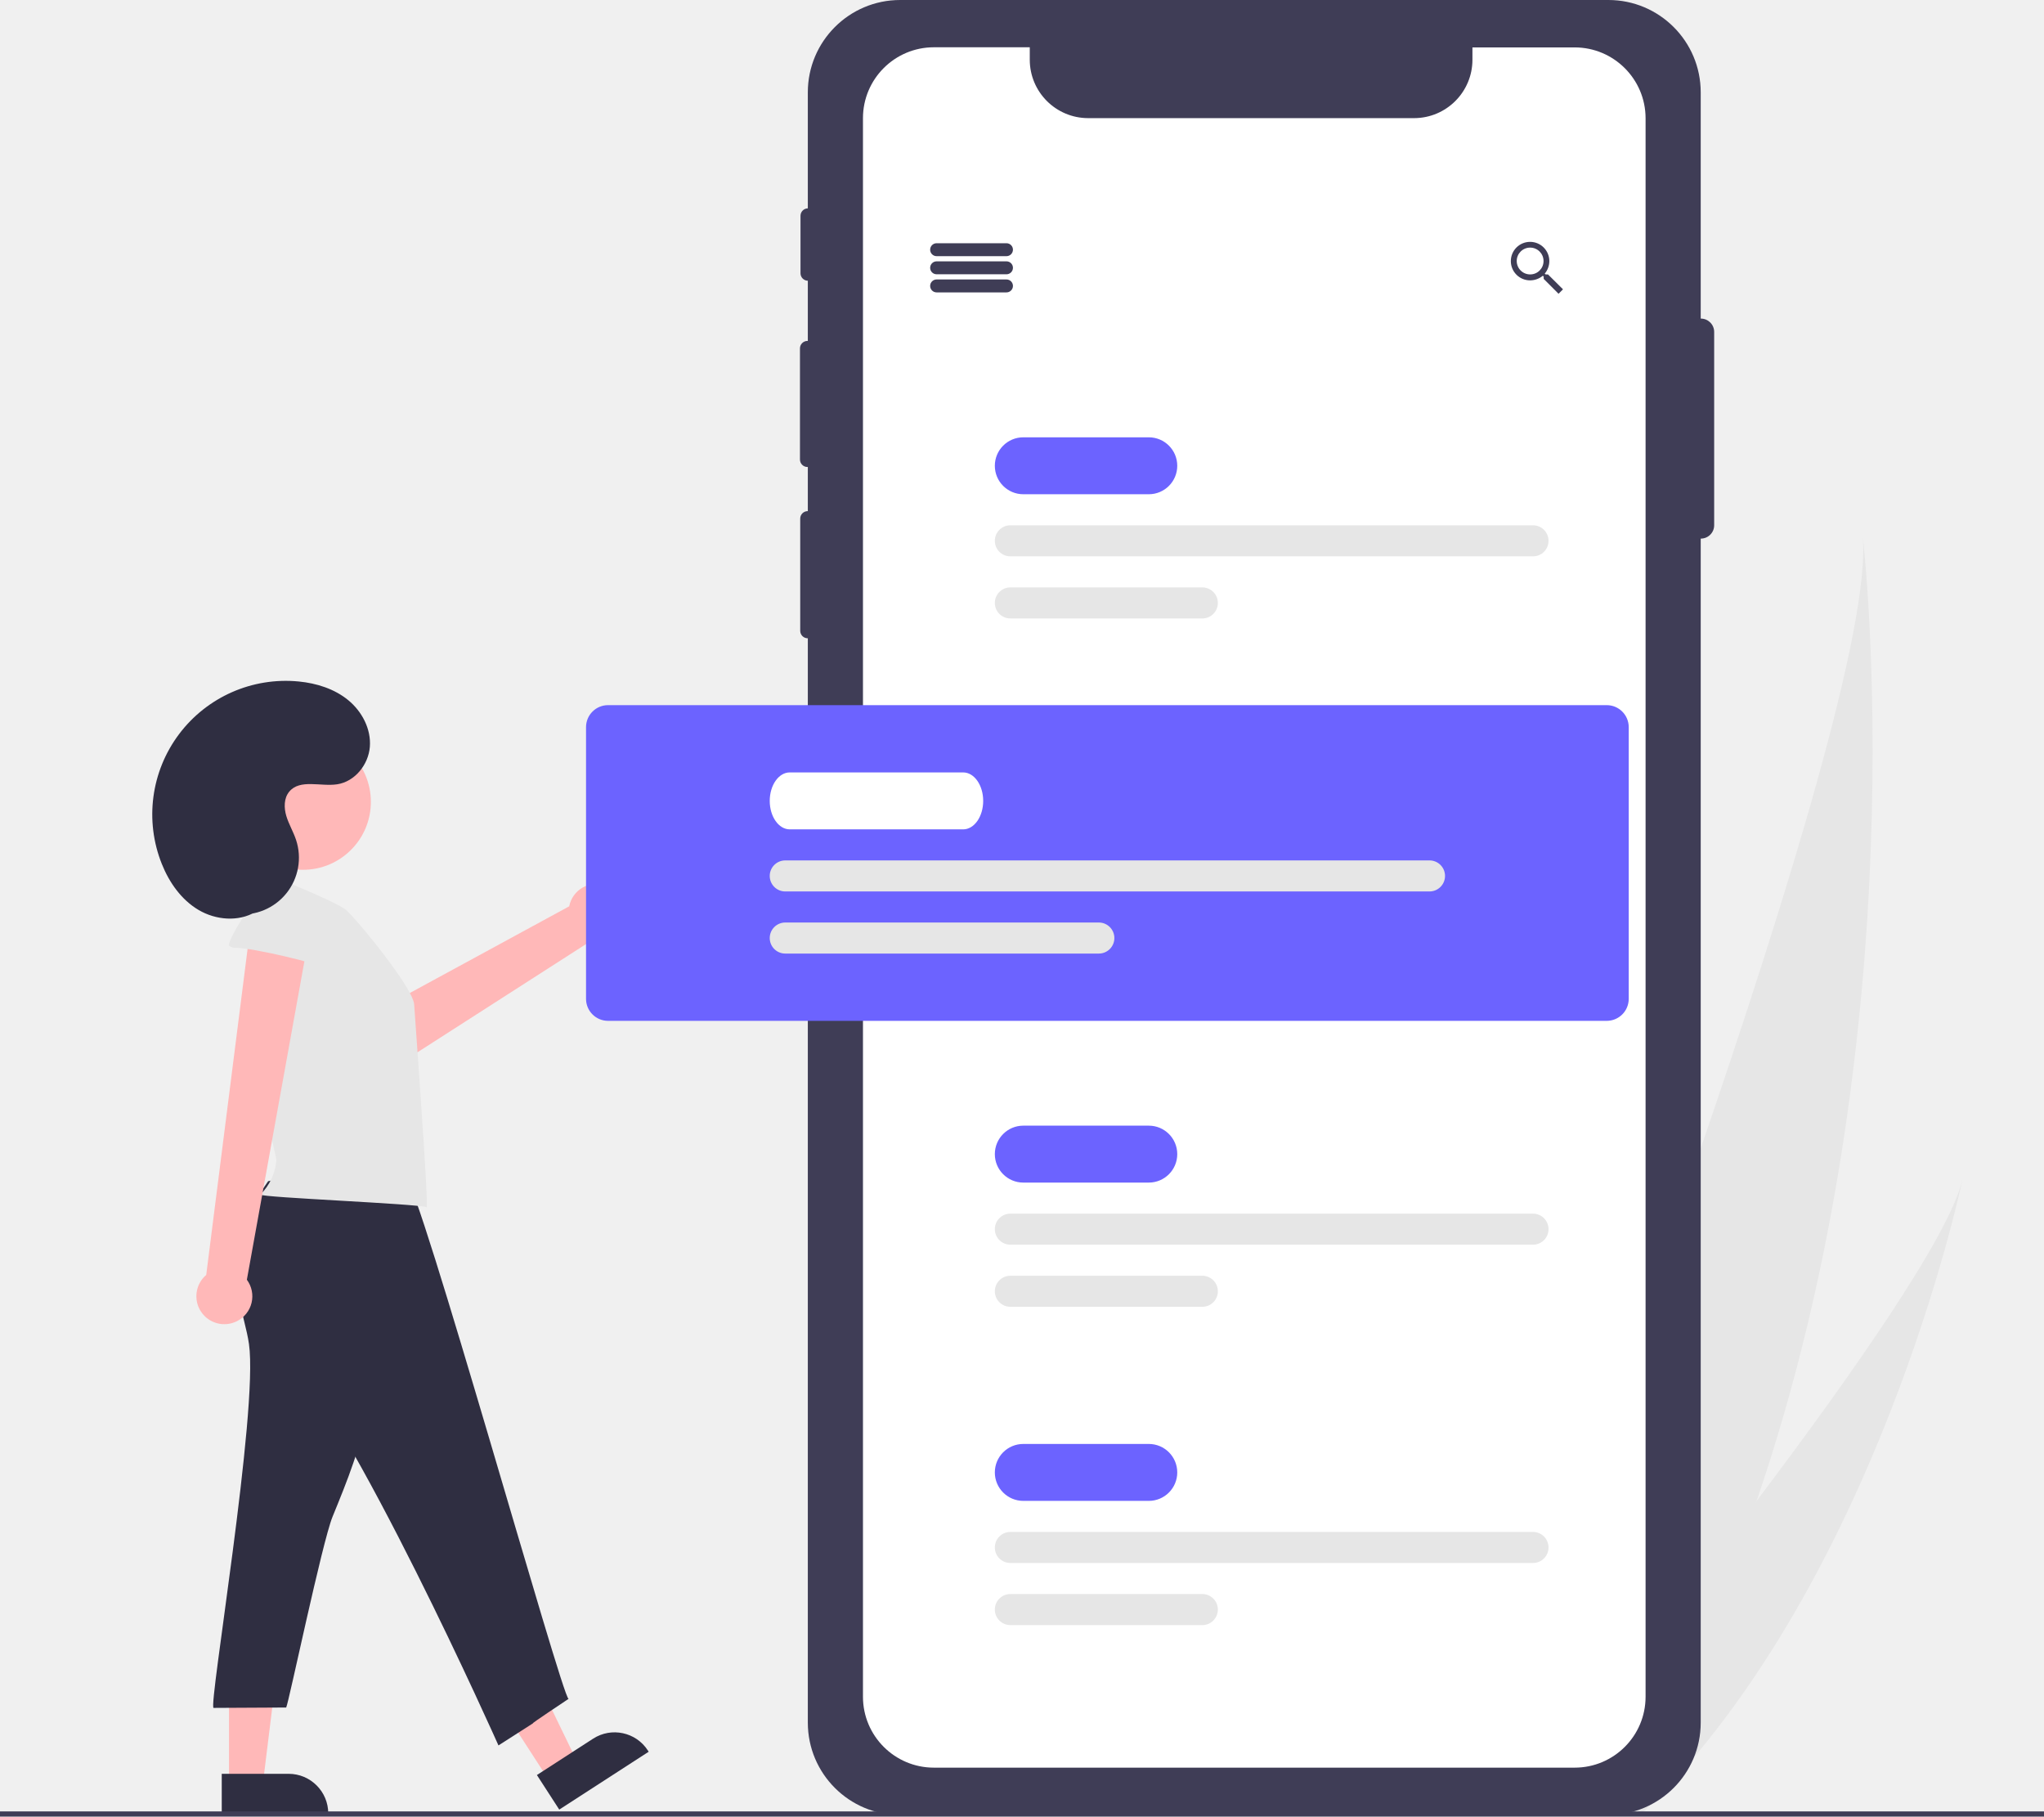
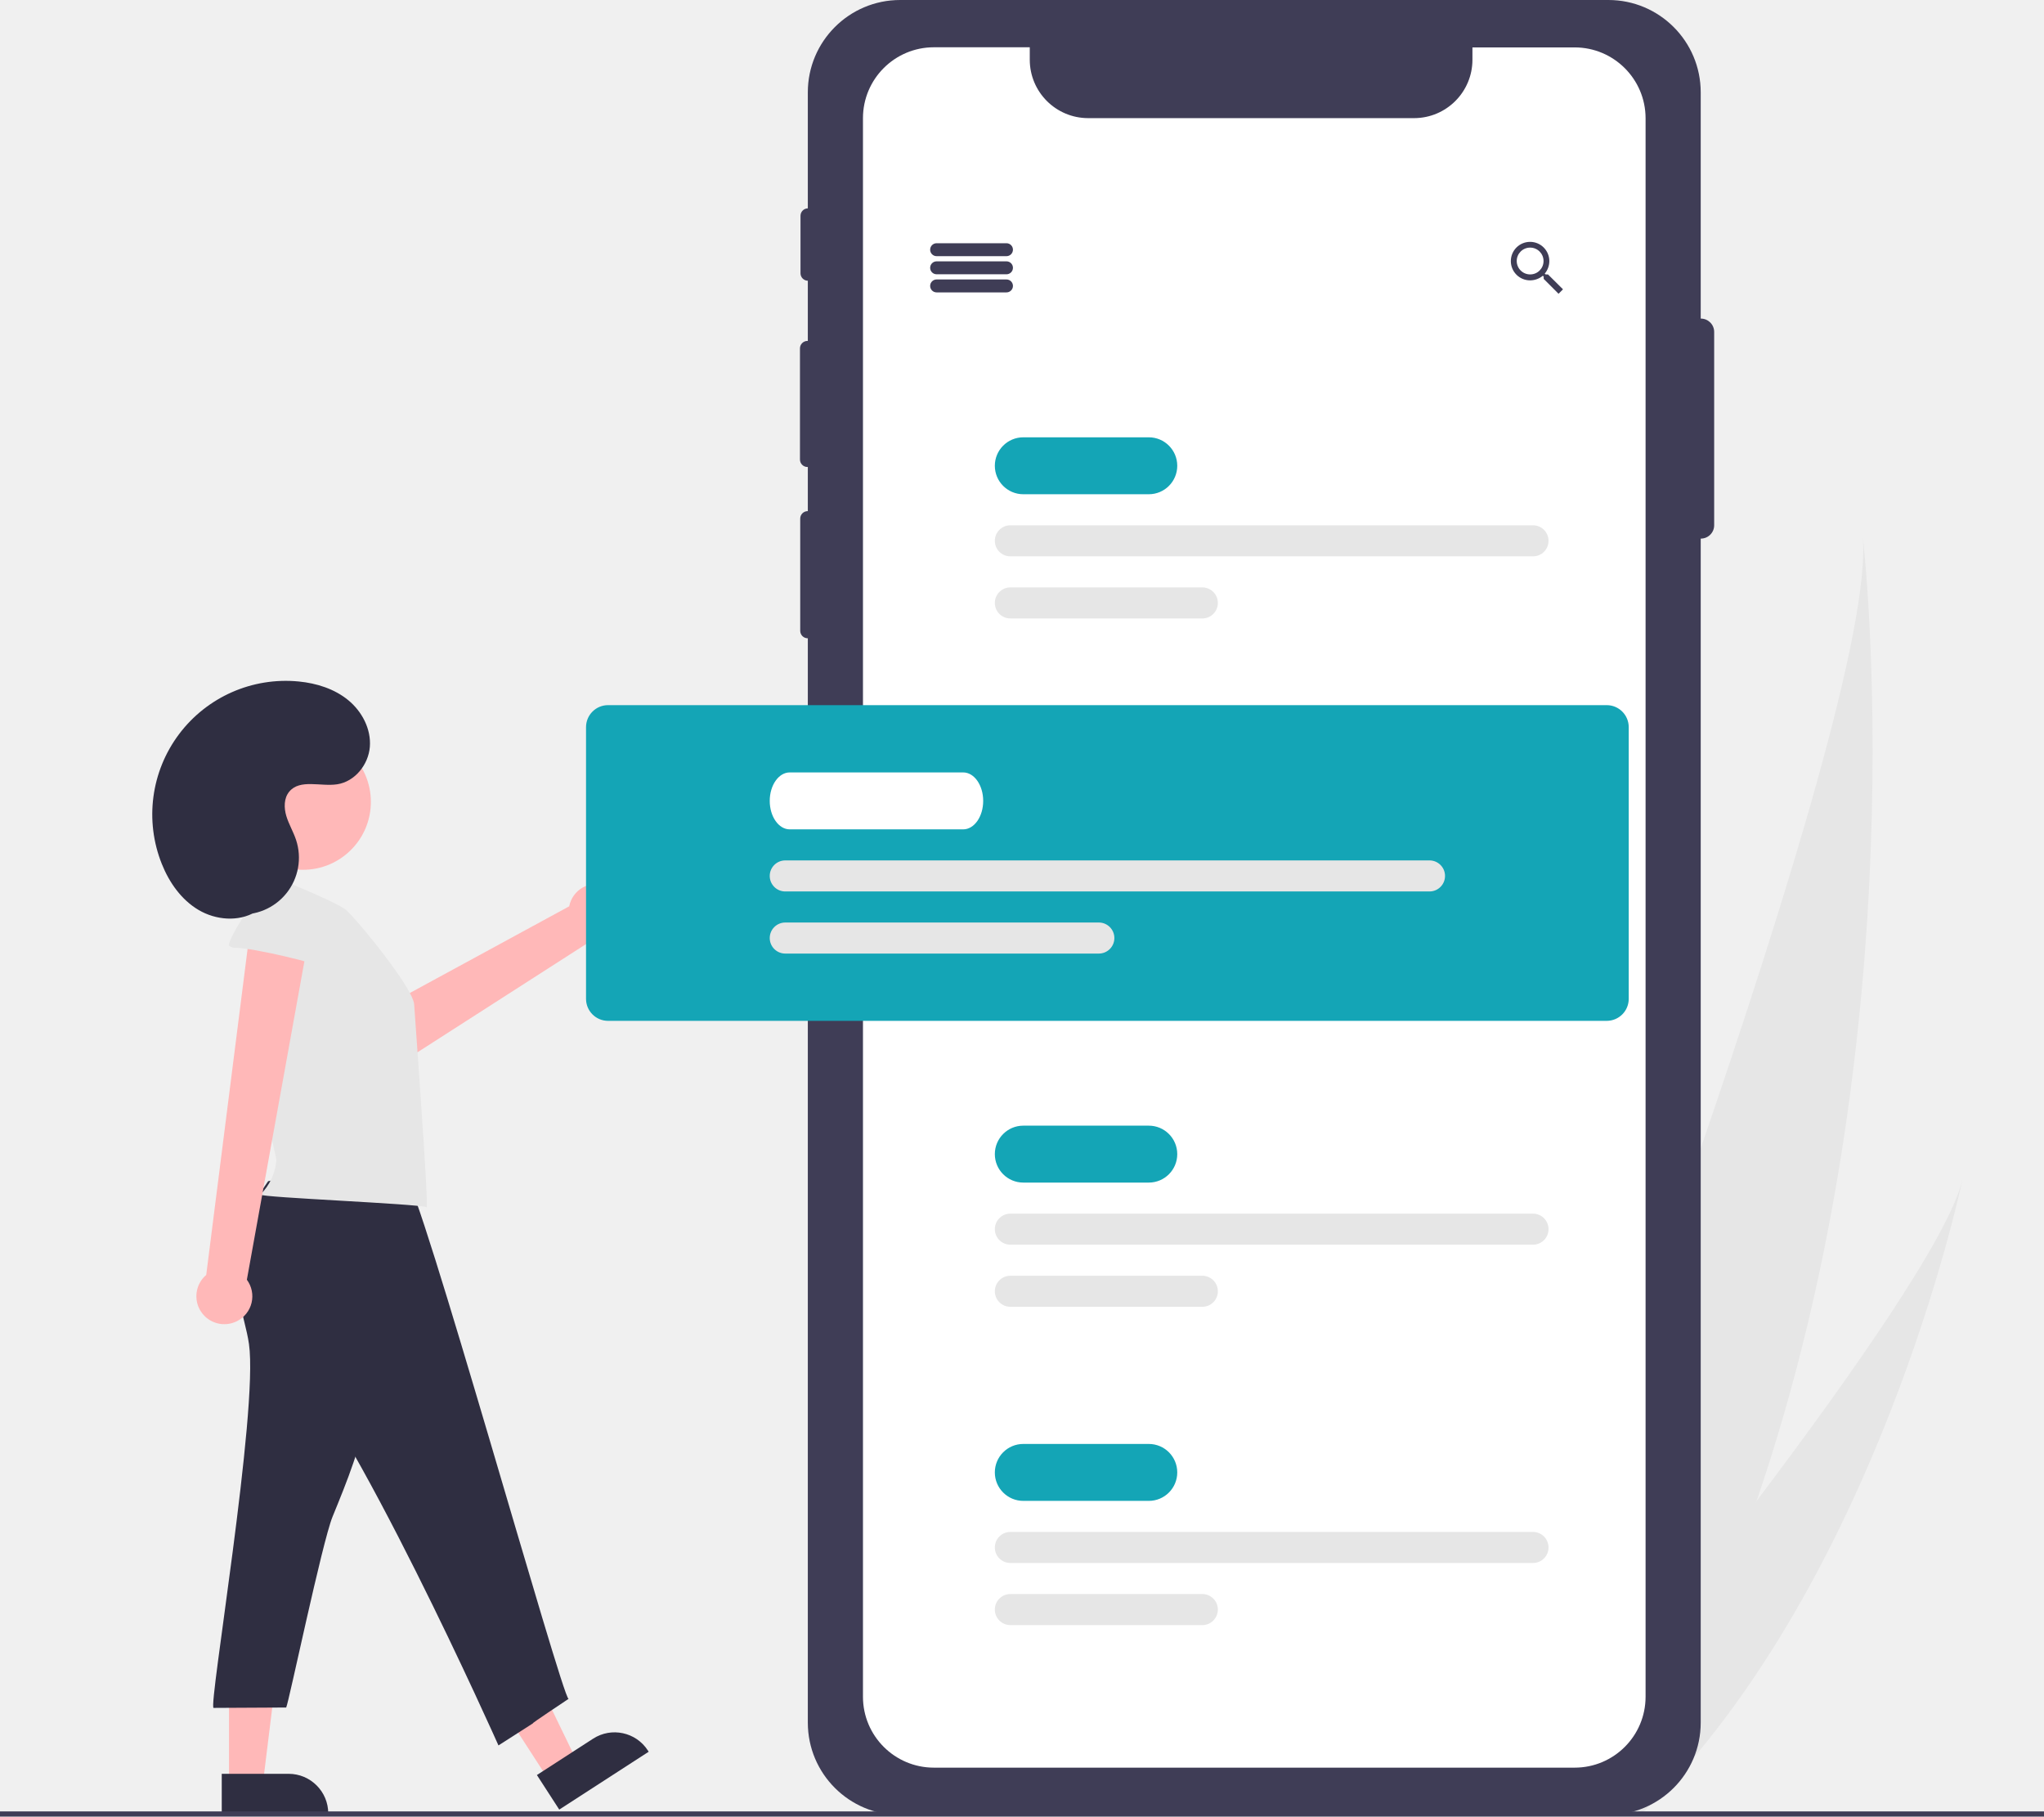
<svg xmlns="http://www.w3.org/2000/svg" data-name="Layer 1" width="790" height="701.992" viewBox="0 0 790 701.992">
  <path d="M883.923,679.037c-13.33,39.042-30.472,78-52.433,115.079-.487.835-.98,1.653-1.478,2.485l-54.368-17.2c.313-.787.655-1.668,1.023-2.629,21.929-56.711,154.233-402.236,148.294-470.362C925.601,311.986,946.298,496.53,883.923,679.037Z" transform="translate(-205 -99.00391)" fill="#e6e6e6" />
  <path d="M841.979,797.434c-.739.755-1.497,1.505-2.261,2.238l-40.786-12.903c.551-.667,1.194-1.453,1.932-2.342,12.079-14.752,47.991-58.919,83.059-105.39,37.685-49.94,74.402-102.533,79.548-124.144C962.438,559.807,930.255,709.403,841.979,797.434Z" transform="translate(-205 -99.00391)" fill="#e6e6e6" />
  <path d="M862.367,222.118c-.015,0-.03.004-.045.005v-87.429a35.69,35.69,0,0,0-35.69-35.69h-273.72a35.69,35.69,0,0,0-35.69,35.69v44.821a2.892,2.892,0,0,0-2.83,2.889v22.2a2.891,2.891,0,0,0,2.83,2.888v23.257h-.145a2.895,2.895,0,0,0-2.895,2.895v42.93a2.895,2.895,0,0,0,2.895,2.895h.145v17.05h-.045a2.895,2.895,0,0,0-2.895,2.895v43.35a2.895,2.895,0,0,0,2.895,2.895h.045V764.684a35.69,35.69,0,0,0,35.69,35.69h273.72a35.69,35.69,0,0,0,35.69-35.69V307.134c.015,0,.03.004.045.004a5.155,5.155,0,0,0,5.155-5.155v-74.71A5.155,5.155,0,0,0,862.367,222.118Z" transform="translate(-205 -99.00391)" fill="#3f3d56" />
  <path d="M841.012,144.684v610a27.41,27.41,0,0,1-27.41,27.4h-247.66a27.41,27.41,0,0,1-27.41-27.4v-610a27.41,27.41,0,0,1,27.41-27.41h37.06v4.81a22.58,22.58,0,0,0,22.57,22.57h126a22.57,22.57,0,0,0,22.52-22.57v-4.76h39.51A27.41,27.41,0,0,1,841.012,144.684Z" transform="translate(-205 -99.00391)" fill="#fff" />
  <path d="M439.411,441.286a10.743,10.743,0,0,0-14.423,7.958l-88.254,47.988,15.517,17.464,81.96-52.599a10.801,10.801,0,0,0,5.2-20.812Z" transform="translate(-205 -99.00391)" fill="#ffb8b8" />
  <polygon points="211.903 687.551 222.9 680.438 200.697 634.635 184.466 645.133 211.903 687.551" fill="#ffb8b8" />
  <path d="M413.533,772.484h41.163a0,0,0,0,1,0,0V788.388a0,0,0,0,1,0,0H428.842a15.309,15.309,0,0,1-15.309-15.309v-.595a0,0,0,0,1,0,0Z" transform="translate(1017.487 1100.959) rotate(147.1041)" fill="#2f2e41" />
  <polygon points="88.511 689.206 101.608 689.206 107.841 638.688 88.511 638.688 88.511 689.206" fill="#ffb8b8" />
  <path d="M290.705,784.467h41.163a0,0,0,0,1,0,0v15.904a0,0,0,0,1,0,0H306.014A15.309,15.309,0,0,1,290.705,785.062v-.595A0,0,0,0,1,290.705,784.467Z" transform="translate(417.572 1485.835) rotate(-180)" fill="#2f2e41" />
  <path d="M594,197.996H567a2.5,2.5,0,0,1,0-5h27a2.5,2.5,0,0,1,0,5Z" transform="translate(-205 -99.00391)" fill="#3f3d56" />
  <path d="M594,204.996H567a2.5,2.5,0,0,1,0-5h27a2.5,2.5,0,0,1,0,5Z" transform="translate(-205 -99.00391)" fill="#3f3d56" />
  <path d="M594,211.996H567a2.5,2.5,0,0,1,0-5h27a2.5,2.5,0,0,1,0,5Z" transform="translate(-205 -99.00391)" fill="#3f3d56" />
  <path d="M803.292,205.046h-.91l-.35-.29a7.61,7.61,0,0,0,1.78-4.89,7.44,7.44,0,1,0-7.4,7.48,7.73,7.73,0,0,0,4.88-1.78l.34.29v.92l5.74,5.75,1.72-1.72Zm-6.88,0a5.18,5.18,0,1,1,5.16-5.2l0.0.02a5.15,5.15,0,0,1-5.12,5.18c-.013 0-.027 0-.04 0Z" transform="translate(-205 -99.00391)" fill="#3f3d56" />
-   <path d="M649.005,289.996H600.5a11,11,0,0,1,0-22h48.505a11,11,0,0,1,0,22Z" transform="translate(-205 -99.00391)" fill="#6c63ff" />
+   <path d="M649.005,289.996H600.5a11,11,0,0,1,0-22h48.505a11,11,0,0,1,0,22Z" transform="translate(-205 -99.00391)" fill="#14a5b6" />
  <path d="M797.5,313.996h-202a6,6,0,0,1,0-12h202a6,6,0,0,1,0,12Z" transform="translate(-205 -99.00391)" fill="#e6e6e6" />
  <path d="M669.7,337.996H595.5a6,6,0,0,1,0-12h74.2a6,6,0,0,1,0,12Z" transform="translate(-205 -99.00391)" fill="#e6e6e6" />
-   <path d="M649.005,555.996H600.5a11,11,0,0,1,0-22h48.505a11,11,0,0,1,0,22Z" transform="translate(-205 -99.00391)" fill="#6c63ff" />
+   <path d="M649.005,555.996H600.5a11,11,0,0,1,0-22h48.505a11,11,0,0,1,0,22Z" transform="translate(-205 -99.00391)" fill="#14a5b6" />
  <path d="M797.5,579.996h-202a6,6,0,0,1,0-12h202a6,6,0,0,1,0,12Z" transform="translate(-205 -99.00391)" fill="#e6e6e6" />
  <path d="M669.7,603.996H595.5a6,6,0,0,1,0-12h74.2a6,6,0,0,1,0,12Z" transform="translate(-205 -99.00391)" fill="#e6e6e6" />
-   <path d="M649.005,678.996H600.5a11,11,0,0,1,0-22h48.505a11,11,0,0,1,0,22Z" transform="translate(-205 -99.00391)" fill="#6c63ff" />
+   <path d="M649.005,678.996H600.5a11,11,0,0,1,0-22h48.505a11,11,0,0,1,0,22Z" transform="translate(-205 -99.00391)" fill="#14a5b6" />
  <path d="M797.5,702.996h-202a6,6,0,0,1,0-12h202a6,6,0,0,1,0,12Z" transform="translate(-205 -99.00391)" fill="#e6e6e6" />
  <path d="M669.7,726.996H595.5a6,6,0,0,1,0-12h74.2a6,6,0,0,1,0,12Z" transform="translate(-205 -99.00391)" fill="#e6e6e6" />
-   <path d="M826,493.496H440a8.51,8.51,0,0,1-8.5-8.5v-105a8.51,8.51,0,0,1,8.5-8.5H826a8.51,8.51,0,0,1,8.5,8.5v105A8.51,8.51,0,0,1,826,493.496Z" transform="translate(-205 -99.00391)" fill="#6c63ff" />
+   <path d="M826,493.496H440a8.51,8.51,0,0,1-8.5-8.5v-105a8.51,8.51,0,0,1,8.5-8.5H826a8.51,8.51,0,0,1,8.5,8.5v105A8.51,8.51,0,0,1,826,493.496Z" transform="translate(-205 -99.00391)" fill="#14a5b6" />
  <path d="M301.232,618.416c3.69,25.89-15.85,140.59-13.68,140.58l28.06-.15c1-1.92,13.88-63.81,17.92-73.74,5.64-13.78,11.33-27.73,13.55-42.45,2.09-13.82,1.06-27.9-.3-41.81a2.64,2.64,0,0,0-3.06-3l-37.65-1.94c-7.76-.4-9.6-2.1-8.42,5.52C298.472,607.116,300.412,612.656,301.232,618.416Z" transform="translate(-205 -99.00391)" fill="#2f2e41" />
  <path d="M308.632,555.466c-7.65,11-15.67,23.66-13.13,36.83,1.93,10,9.55,17.75,16.74,25,28.74,28.86,85.41,156.2,85.41,156.2,27.348-17.5-.652.5,27.1-18-2.46-.19-58.35-201.1-62.98-201.37C343.042,552.886,326.882,551.056,308.632,555.466Z" transform="translate(-205 -99.00391)" fill="#2f2e41" />
  <path d="M338.89,450.767c-3.886-3.465-31.192-14.152-31.192-14.152a4.684,4.684,0,0,0-1.509.045c-1.554.392-2.263,2.323-1.931,3.885s-2.391,27.224-3.093,38.894c-1.23,20.367,10.765,66.503,10.659,67.914a21.076,21.076,0,0,1-6.208,13.292c.934,1.16,60.265,3.485,64.301,4.858.815-1.033-4.594-74.213-4.843-78.347C364.659,480.881,344.02,455.519,338.89,450.767Z" transform="translate(-205 -99.00391)" fill="#e6e6e6" />
  <path d="M296.573,609.555a10.743,10.743,0,0,0,3.842-16.018l25.033-138.54-23.36-.308-17.384,136.998a10.801,10.801,0,0,0,11.87,17.868Z" transform="translate(-205 -99.00391)" fill="#ffb8b8" />
  <path d="M296.372,465.276a4.43,4.43,0,0,1-2.76-.72c-1.39-1.19,9.95-19.4,12.19-19.67,7.29-.84,14.79-1.12,21.86.85s13.72,6.45,16.88,13.08c1.32,2.76-8.25,16.65-12.6,14.61C326.732,470.986,303.232,465.446,296.372,465.276Z" transform="translate(-205 -99.00391)" fill="#e6e6e6" />
  <circle cx="117.102" cy="309.88" r="26.239" fill="#ffb8b8" />
  <path d="M296.33,452.267A21.925,21.925,0,0,0,319.415,423.542c-1.044-3.139-2.79-6.017-3.746-9.184s-.982-6.912,1.139-9.451c4.15-4.968,12.148-1.843,18.545-2.831,6.817-1.052,12.046-7.592,12.592-14.468s-3.038-13.68-8.373-18.052-12.216-6.524-19.08-7.199a51.594,51.594,0,0,0-52.955,70.495c2.868,7.176,7.552,13.859,14.206,17.789s15.441,4.685,22.073.718" transform="translate(-205 -99.00391)" fill="#2f2e41" />
  <path d="M577.277,419.496h-67.054c-4.259,0-7.723-4.935-7.723-11s3.465-11,7.723-11H577.277c4.259,0,7.723,4.935,7.723,11S581.535,419.496,577.277,419.496Z" transform="translate(-205 -99.00391)" fill="#fff" />
  <path d="M757.5,443.496h-249a6,6,0,0,1,0-12h249a6,6,0,0,1,0,12Z" transform="translate(-205 -99.00391)" fill="#e6e6e6" />
  <path d="M629.7,467.496H508.5a6,6,0,0,1,0-12H629.7a6,6,0,0,1,0,12Z" transform="translate(-205 -99.00391)" fill="#e6e6e6" />
  <rect y="699.992" width="790" height="2" fill="#3f3d56" />
</svg>
